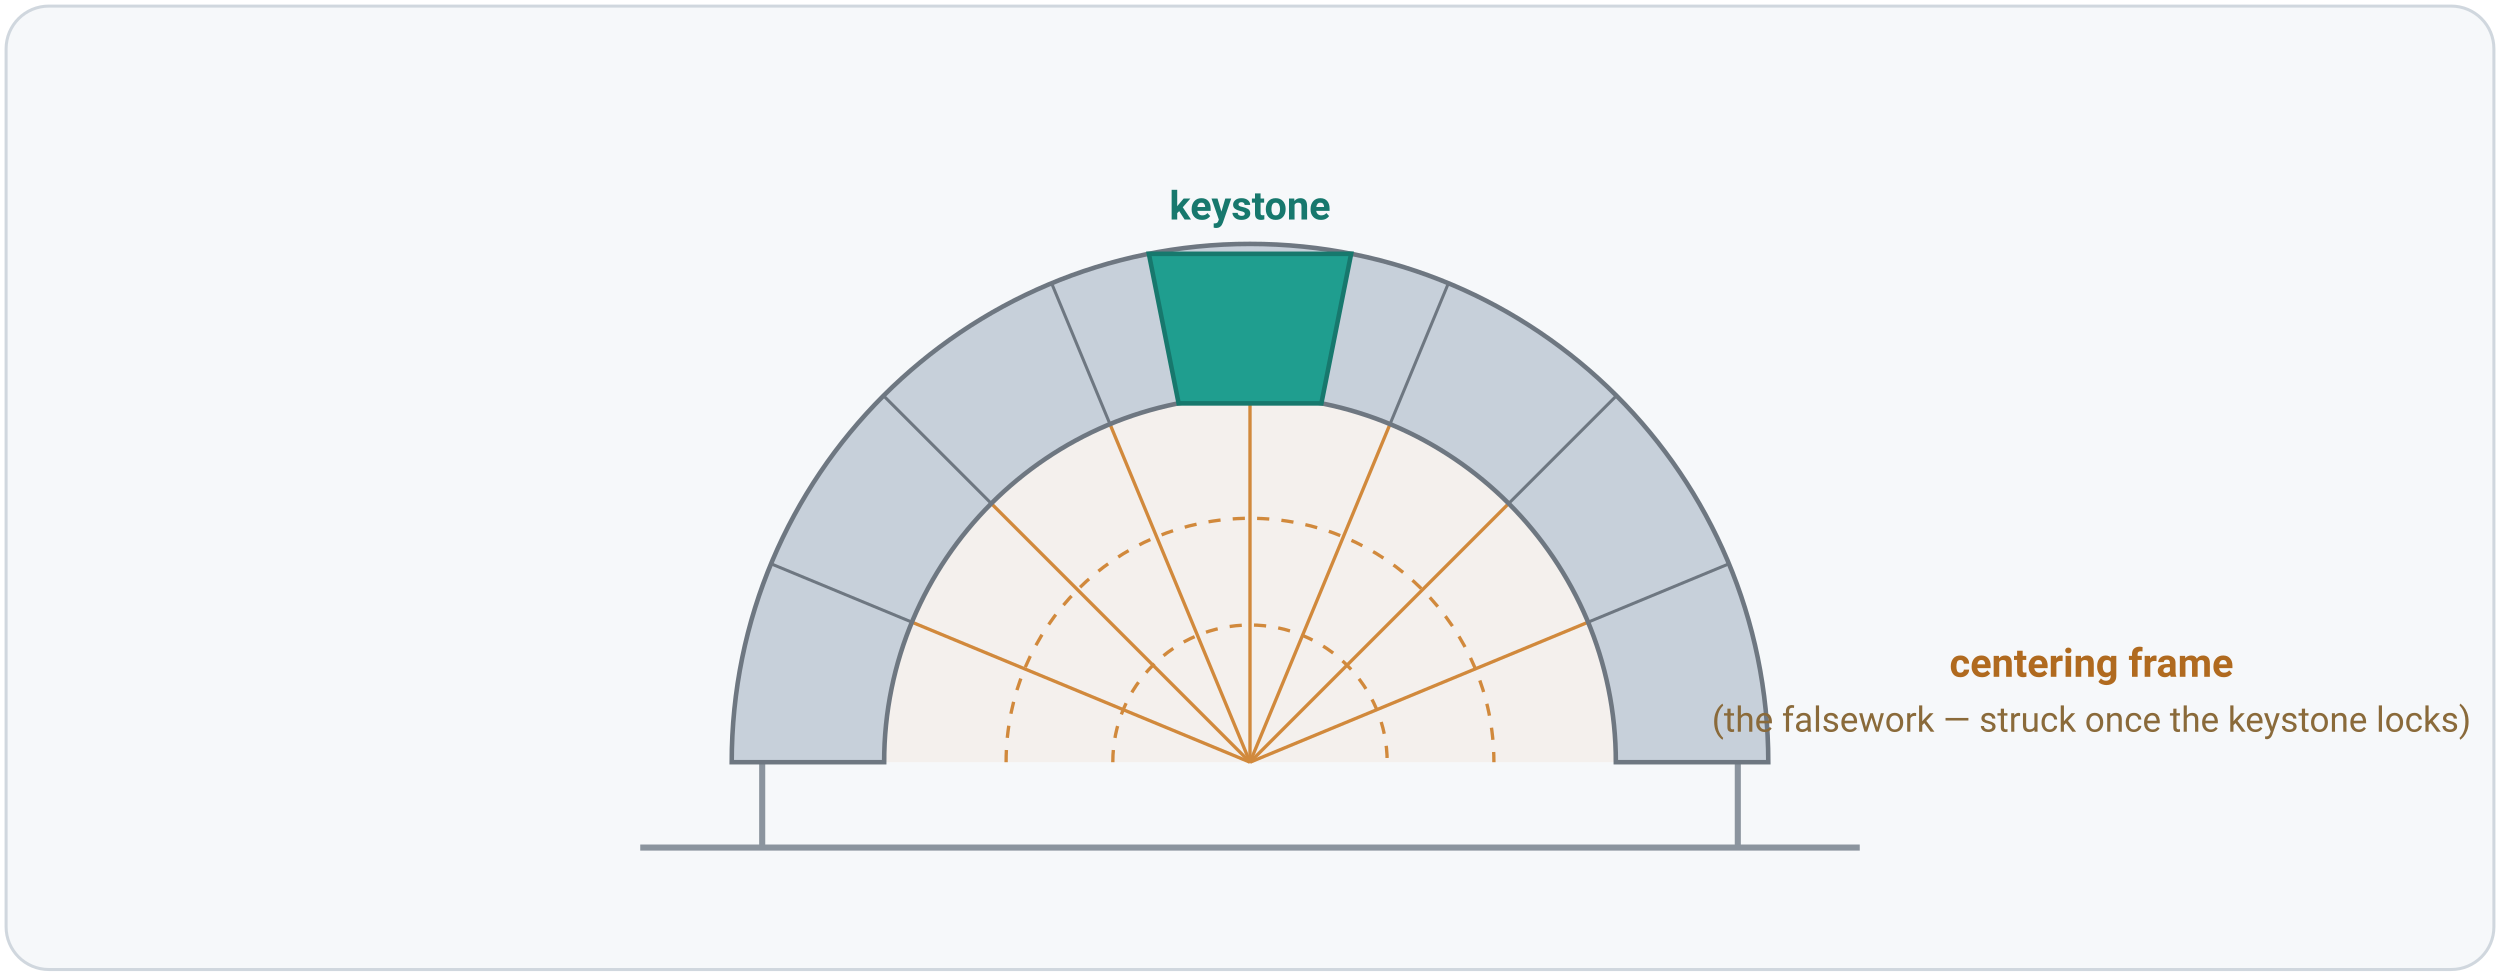
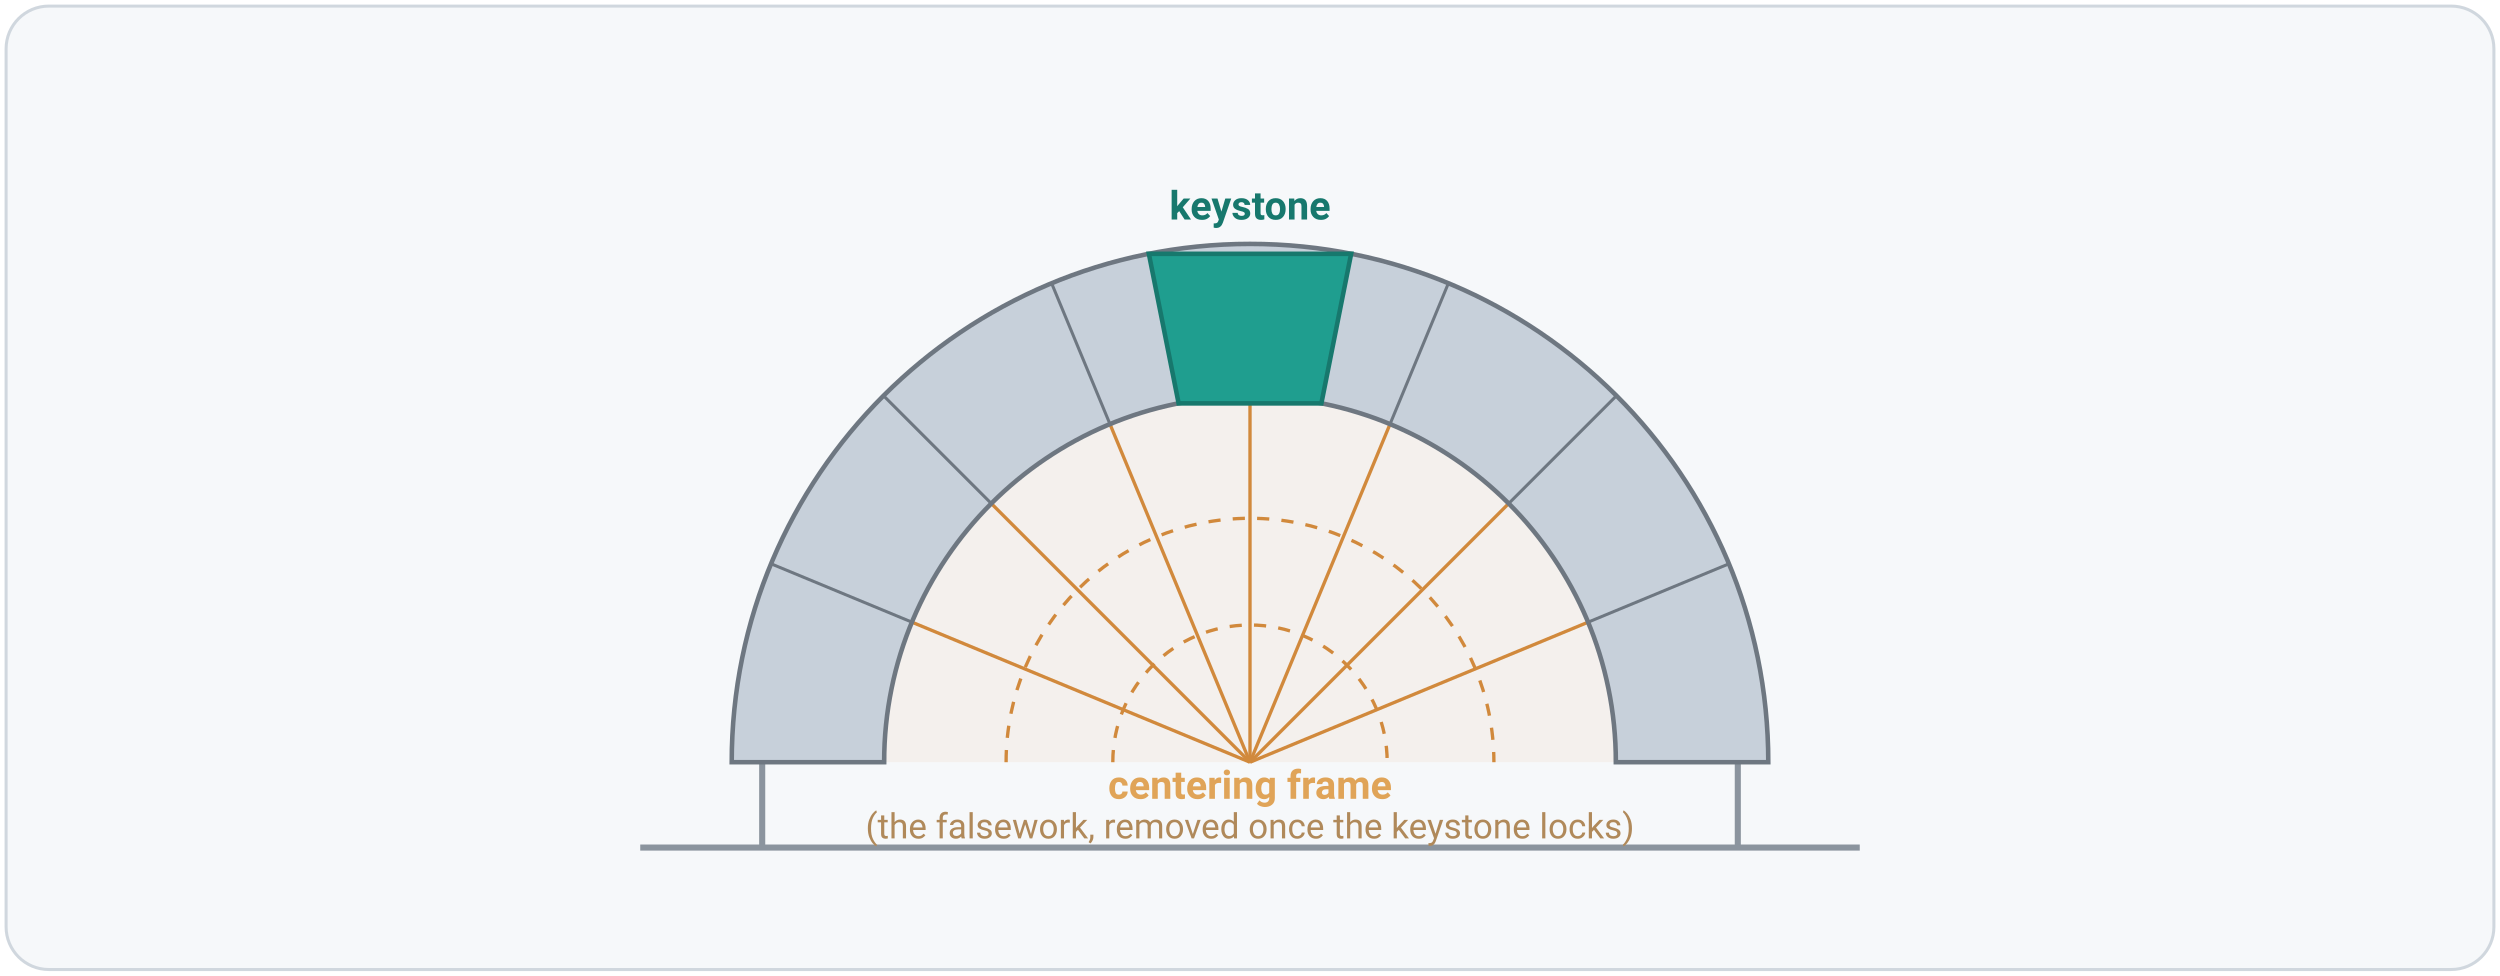
<svg xmlns="http://www.w3.org/2000/svg" viewBox="0 0 820 320" width="820" height="320" role="img" aria-labelledby="fw-title fw-desc">
  <rect x="2" y="2" width="816" height="316" rx="14" fill="#f6f8fa" stroke="#d0d7de" />
  <line x1="210" y1="278" x2="610" y2="278" stroke="#8b949e" stroke-width="2" />
  <line x1="250" y1="250" x2="250" y2="278" stroke="#8b949e" stroke-width="2" />
  <line x1="570" y1="250" x2="570" y2="278" stroke="#8b949e" stroke-width="2" />
  <path d="M290,250 A120,120 0 0 1 530,250 Z" fill="#d1893c" fill-opacity="0.07" />
  <g stroke="#d1893c" stroke-width="1.1">
    <line x1="410" y1="250" x2="299.13" y2="204.08" />
    <line x1="410" y1="250" x2="325.15" y2="165.15" />
    <line x1="410" y1="250" x2="364.08" y2="139.13" />
    <line x1="410" y1="250" x2="410" y2="130" />
    <line x1="410" y1="250" x2="455.92" y2="139.13" />
    <line x1="410" y1="250" x2="494.85" y2="165.15" />
    <line x1="410" y1="250" x2="520.87" y2="204.08" />
  </g>
  <g stroke="#d1893c" stroke-width="1.1" stroke-dasharray="4 4" fill="none">
    <path d="M330,250 A80,80 0 0 1 490,250" />
    <path d="M365,250 A45,45 0 0 1 455,250" />
  </g>
  <path d="M240,250 A170,170 0 0 1 580,250 L530,250 A120,120 0 0 0 290,250 Z" fill="#c7d0da" stroke="#6e7781" stroke-width="1.5" />
  <g stroke="#6e7781" stroke-width="1">
    <line x1="299.13" y1="204.08" x2="252.94" y2="184.94" />
    <line x1="325.15" y1="165.15" x2="289.79" y2="129.79" />
    <line x1="364.08" y1="139.13" x2="344.94" y2="92.94" />
    <line x1="455.92" y1="139.13" x2="475.06" y2="92.94" />
    <line x1="494.85" y1="165.15" x2="530.21" y2="129.79" />
    <line x1="520.87" y1="204.08" x2="567.06" y2="184.94" />
  </g>
  <path d="M386.59,132.30 L376.83,83.26 L443.17,83.26 L433.41,132.30 Z" fill="#1f9e8f" stroke="#17786d" stroke-width="1.5" />
  <text x="410" y="72" text-anchor="middle" font-family="ui-sans-serif,system-ui,-apple-system,Segoe UI,Roboto,sans-serif" font-size="13" font-weight="600" fill="#17786d">keystone</text>
-   <text x="686" y="222" text-anchor="middle" font-family="ui-sans-serif,system-ui,-apple-system,Segoe UI,Roboto,sans-serif" font-size="13" font-weight="600" fill="#b06a1f">centering frame</text>
-   <text x="686" y="240" text-anchor="middle" font-family="ui-sans-serif,system-ui,-apple-system,Segoe UI,Roboto,sans-serif" font-size="11.5" fill="#8a6a3a">(the falsework — struck once the keystone locks)</text>
+   <text x="410" y="262" text-anchor="middle" font-family="ui-sans-serif,system-ui,-apple-system,Segoe UI,Roboto,sans-serif" font-size="13" font-weight="600" fill="#e0a458">centering frame</text>
+   <text x="410" y="275" text-anchor="middle" font-family="ui-sans-serif,system-ui,-apple-system,Segoe UI,Roboto,sans-serif" font-size="11.5" fill="#b0895a">(the falsework, removed once the keystone locks)</text>
</svg>
